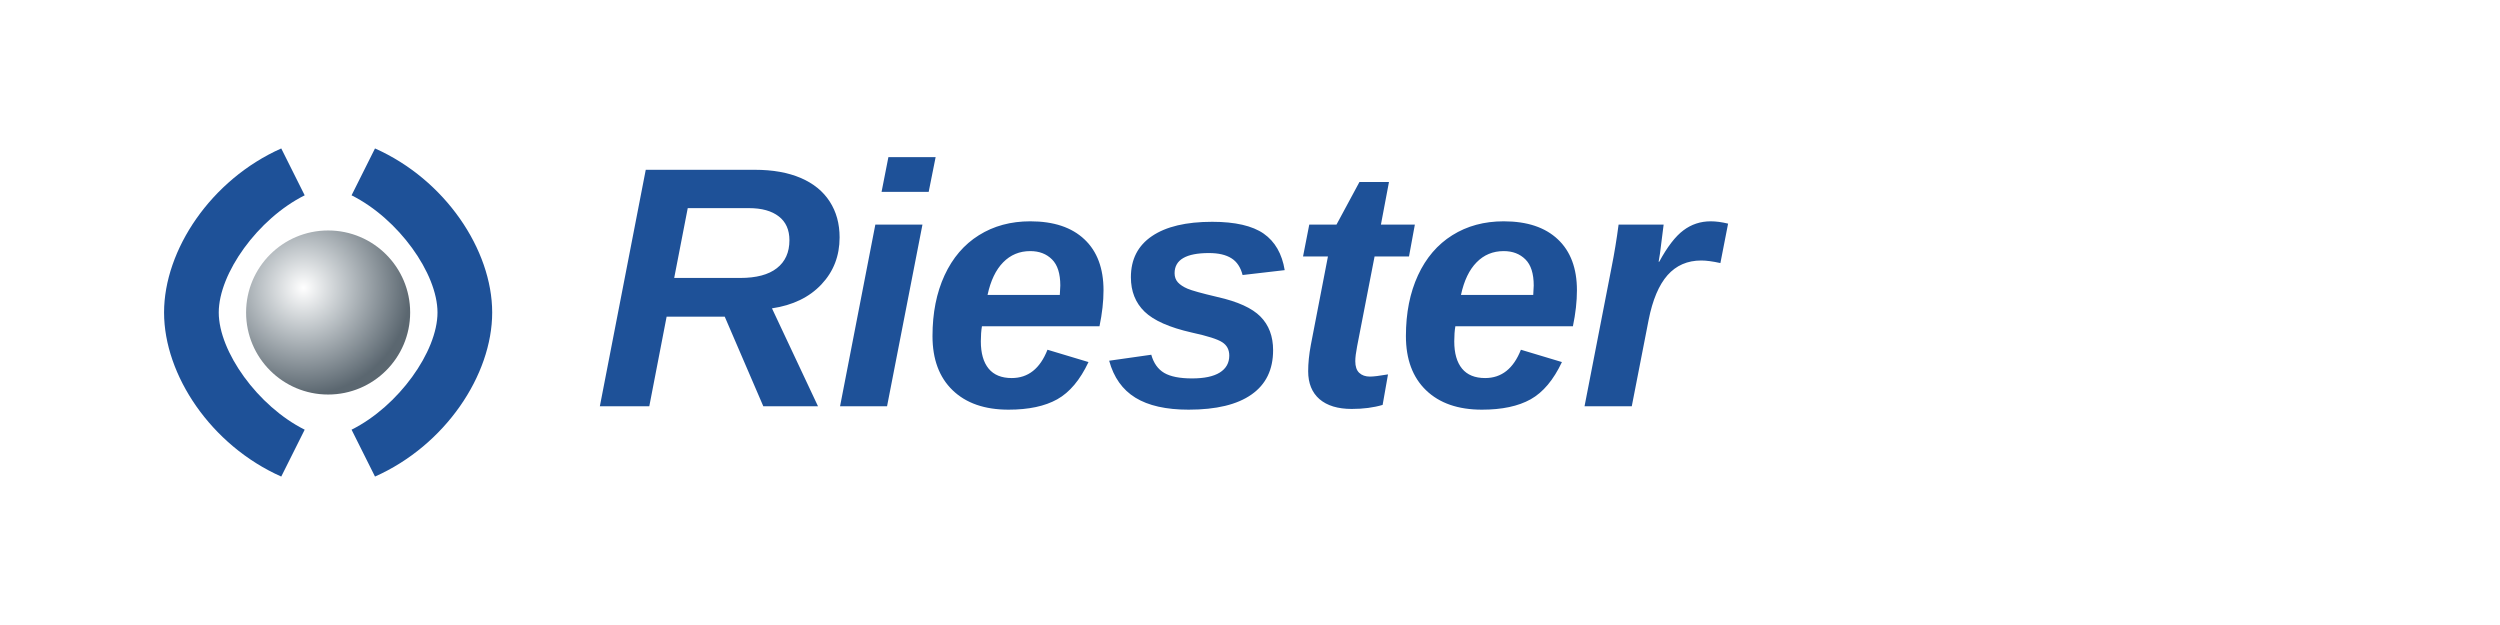
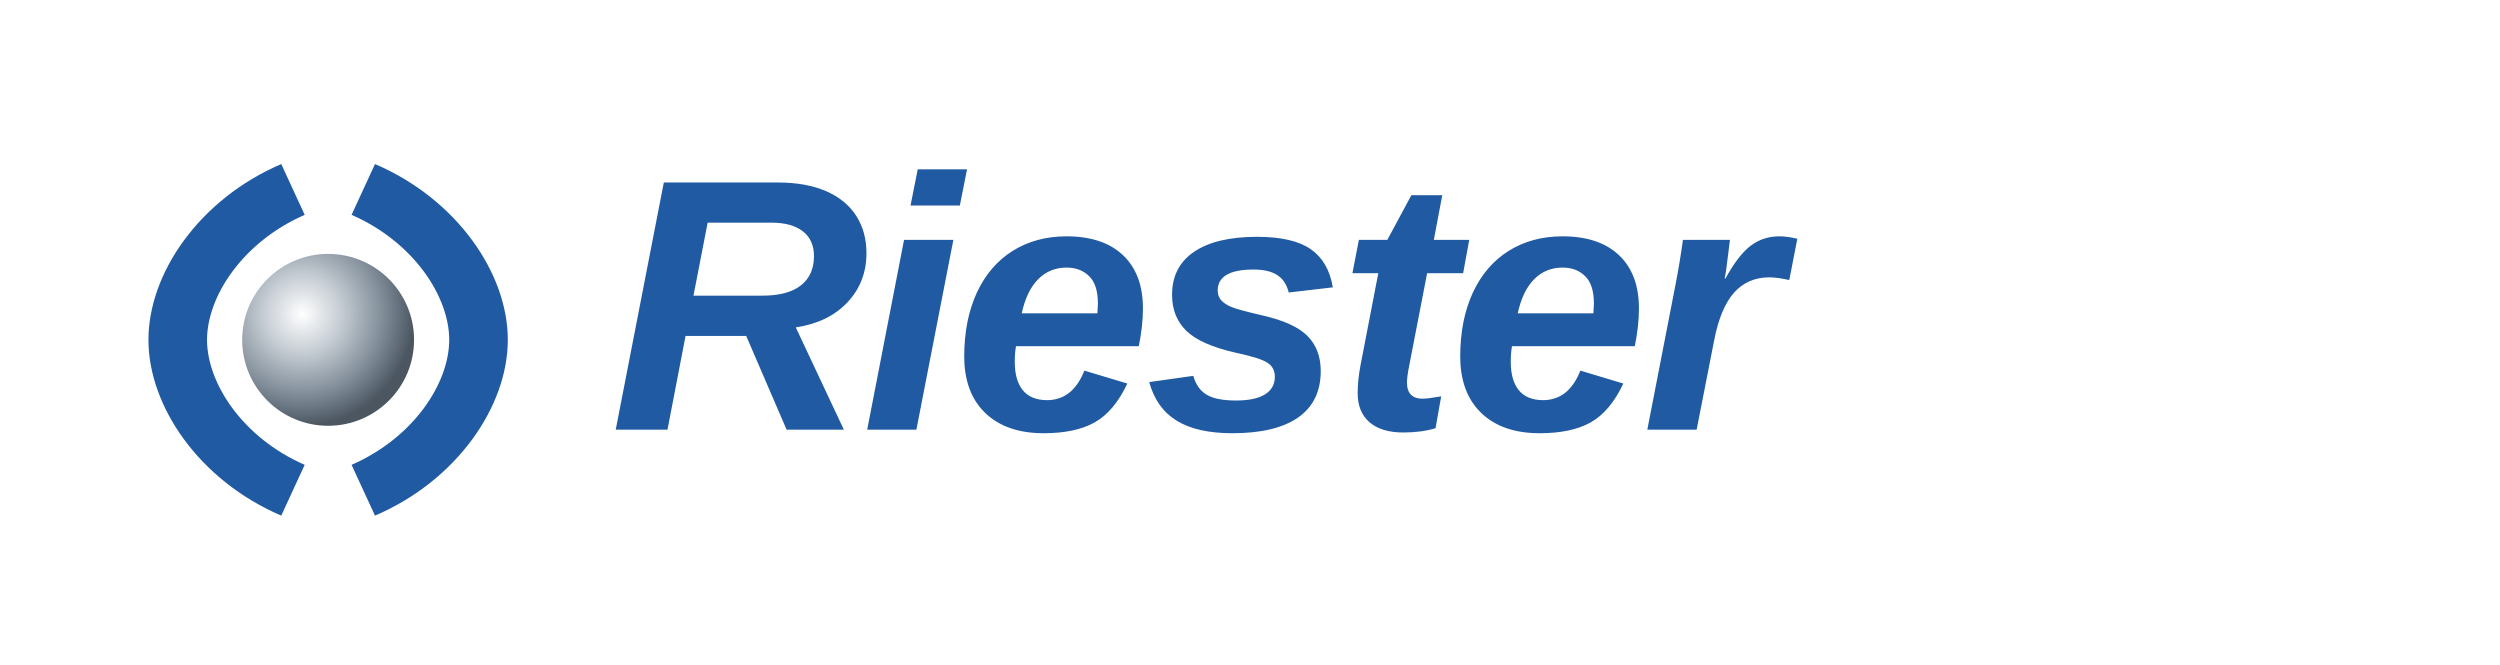
- <svg xmlns="http://www.w3.org/2000/svg" viewBox="0 0 320 80" width="100%" height="100%" preserveAspectRatio="xMidYMid meet">
+ <svg xmlns="http://www.w3.org/2000/svg" viewBox="0 0 320 85" width="100%" height="100%" preserveAspectRatio="xMidYMid meet">
  <defs>
-     <radialGradient id="riesterSphere" cx="35%" cy="35%" r="65%">
+     <radialGradient id="riesterSphereGlow" cx="35%" cy="35%" r="65%">
      <stop offset="0%" stop-color="#FFFFFF" />
-       <stop offset="40%" stop-color="#BDC3C7" />
-       <stop offset="100%" stop-color="#5B6770" />
+       <stop offset="35%" stop-color="#C5CCD3" />
+       <stop offset="75%" stop-color="#7B8894" />
+       <stop offset="100%" stop-color="#4B5661" />
    </radialGradient>
  </defs>
  <g>
-     <g transform="translate(18, 16)">
-       <path d="M 18,3 C 9,7 3,16 3,24 C 3,32 9,41 18,45 L 21,39 C 15,36 10,29 10,24 C 10,19 15,12 21,9 Z" fill="#1E5198" />
-       <path d="M 30,3 C 39,7 45,16 45,24 C 45,32 39,41 30,45 L 27,39 C 33,36 38,29 38,24 C 38,19 33,12 27,9 Z" fill="#1E5198" />
-       <circle cx="24" cy="24" r="10.5" fill="url(#riesterSphere)" />
+     <g transform="translate(16, 18)">
+       <path d="M 20,3 C 9.5,7.5 3,17 3,25.5 C 3,34 9.5,43.5 20,48 L 23,41.5 C 15,38 10.5,31 10.5,25.5 C 10.5,20 15,13 23,9.5 Z" fill="#205AA2" />
+       <path d="M 32,3 C 42.5,7.5 49,17 49,25.5 C 49,34 42.5,43.5 32,48 L 29,41.5 C 37,38 41.5,31 41.5,25.5 C 41.5,20 37,13 29,9.5 Z" fill="#205AA2" />
+       <circle cx="26" cy="25.5" r="11" fill="url(#riesterSphereGlow)" />
    </g>
-     <text x="76" y="52" fill="#1E5198" font-family="system-ui, -apple-system, 'Segoe UI', Arial, sans-serif" font-size="44" font-weight="900" font-style="italic" letter-spacing="-1">Riester</text>
+     <text x="78" y="55" fill="#205AA2" font-family="'Plus Jakarta Sans', system-ui, -apple-system, 'Segoe UI', Arial, sans-serif" font-size="46" font-weight="900" font-style="italic" letter-spacing="-1">Riester</text>
  </g>
</svg>
